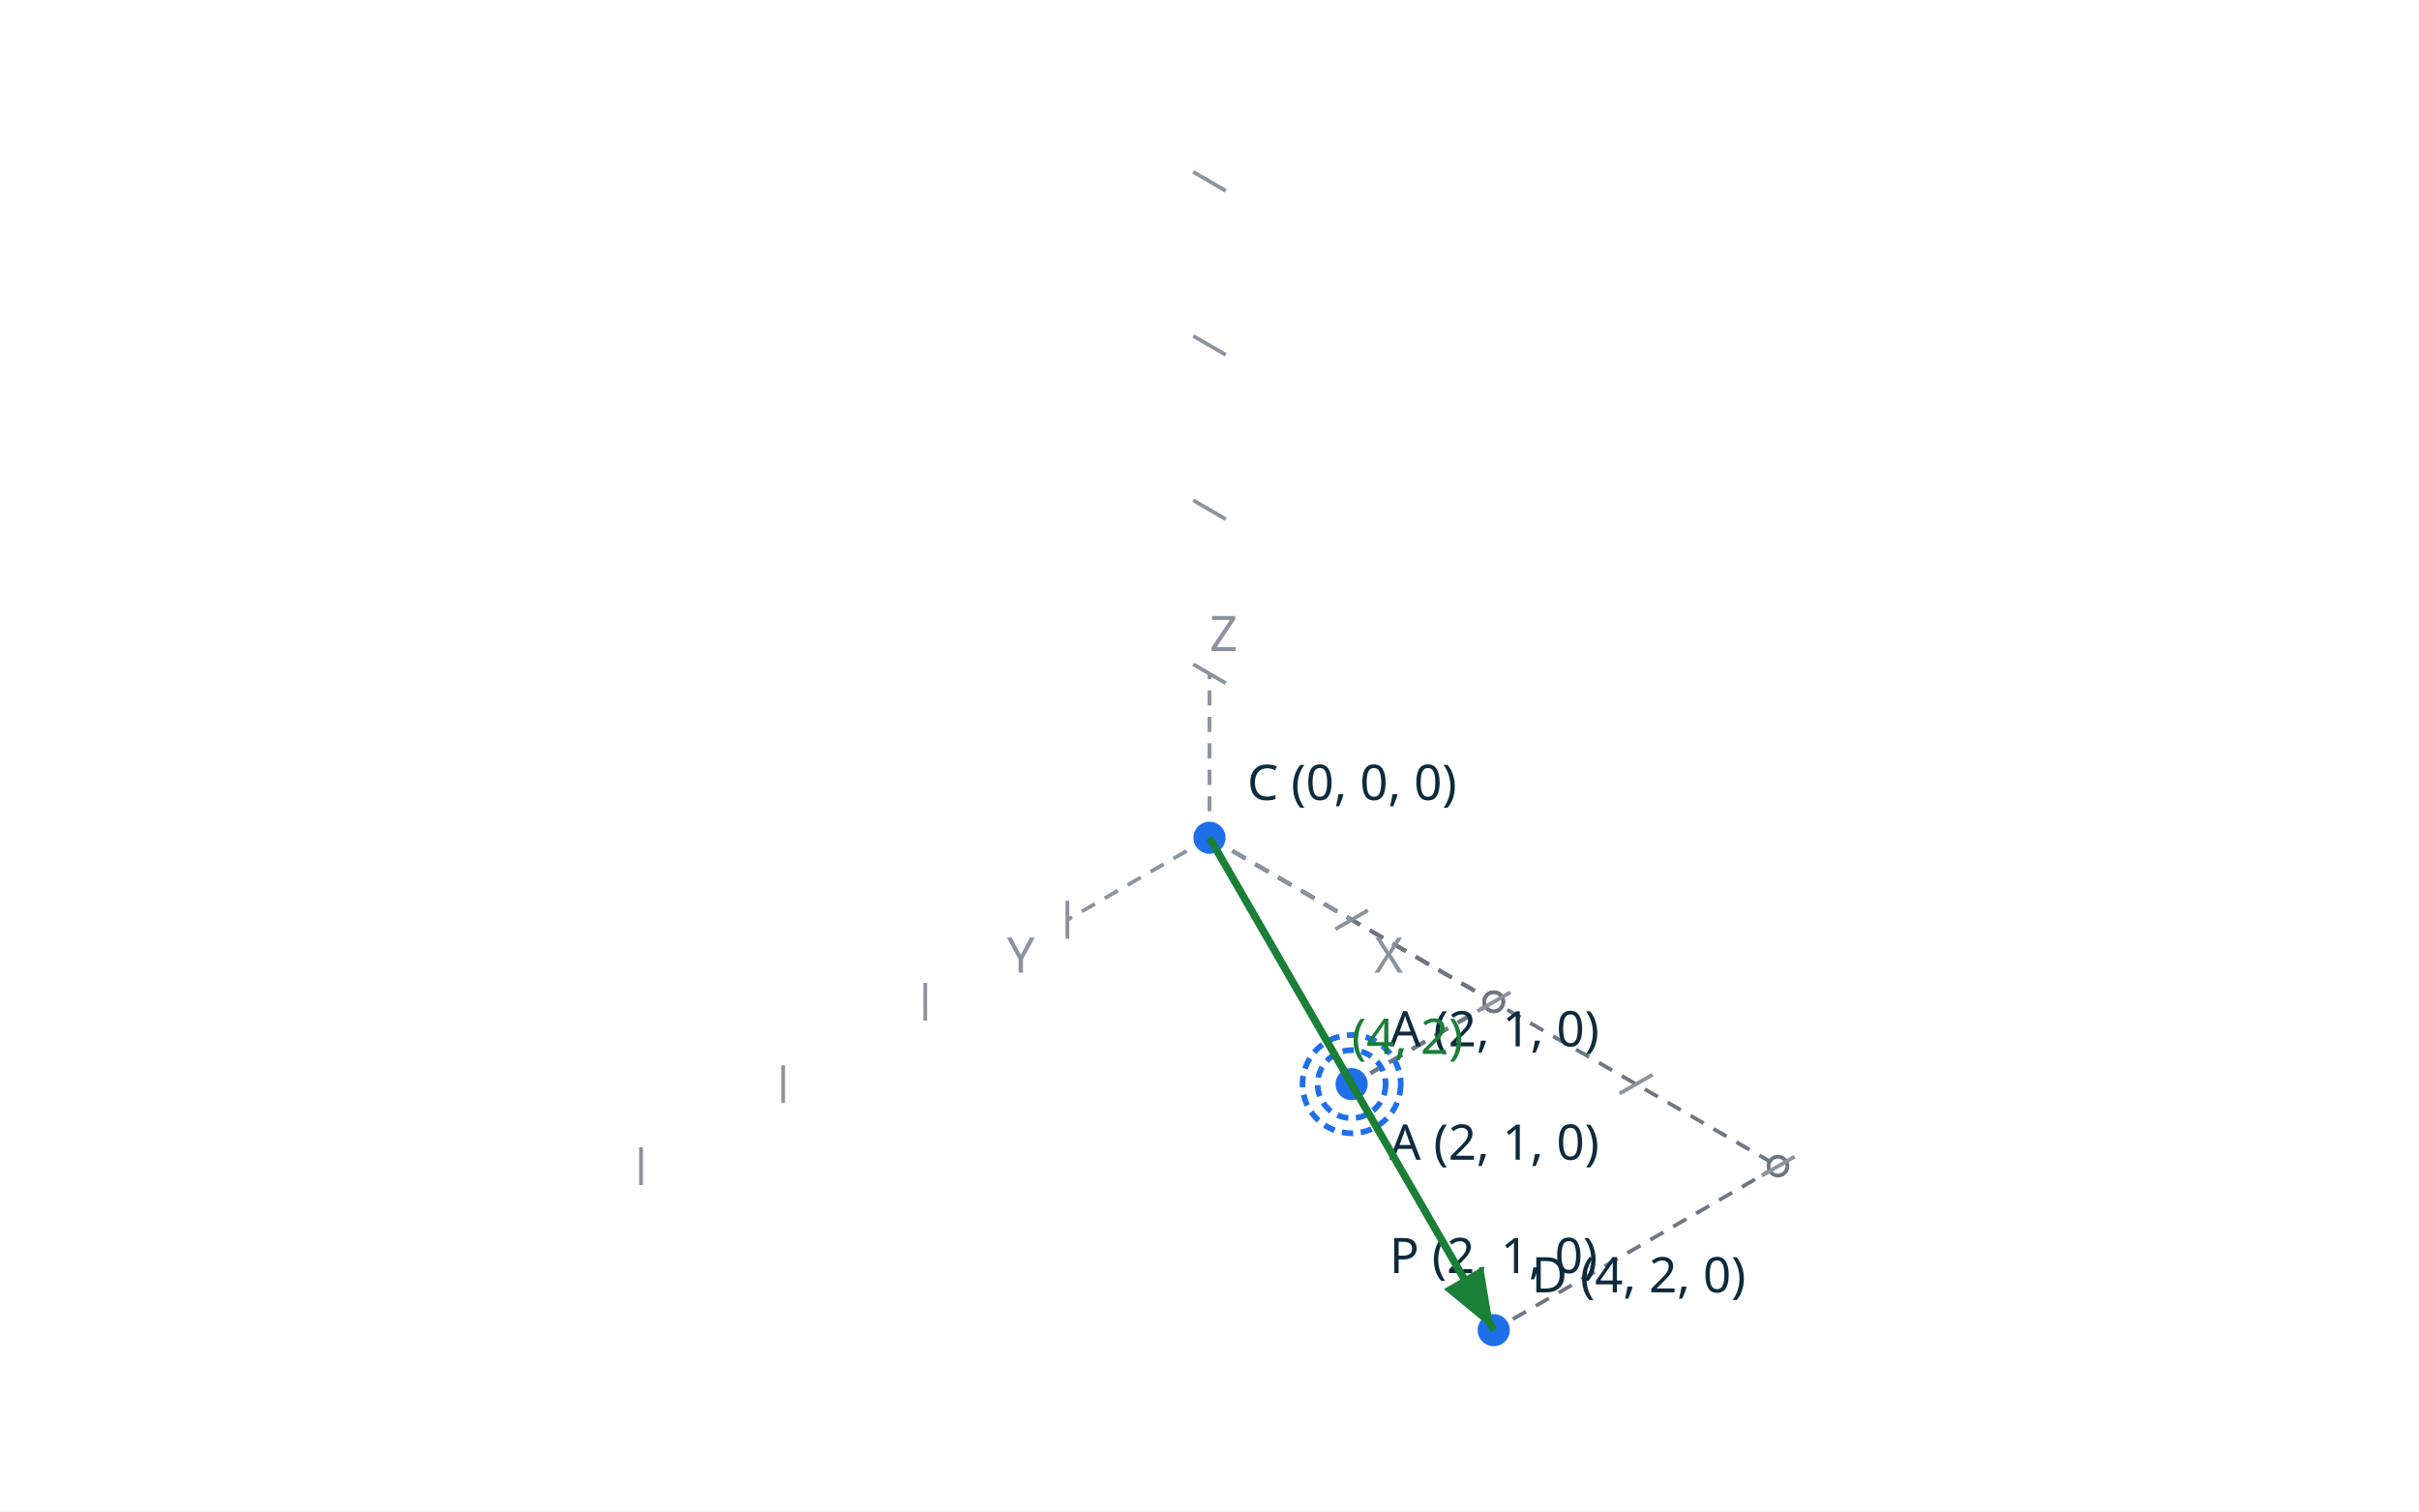
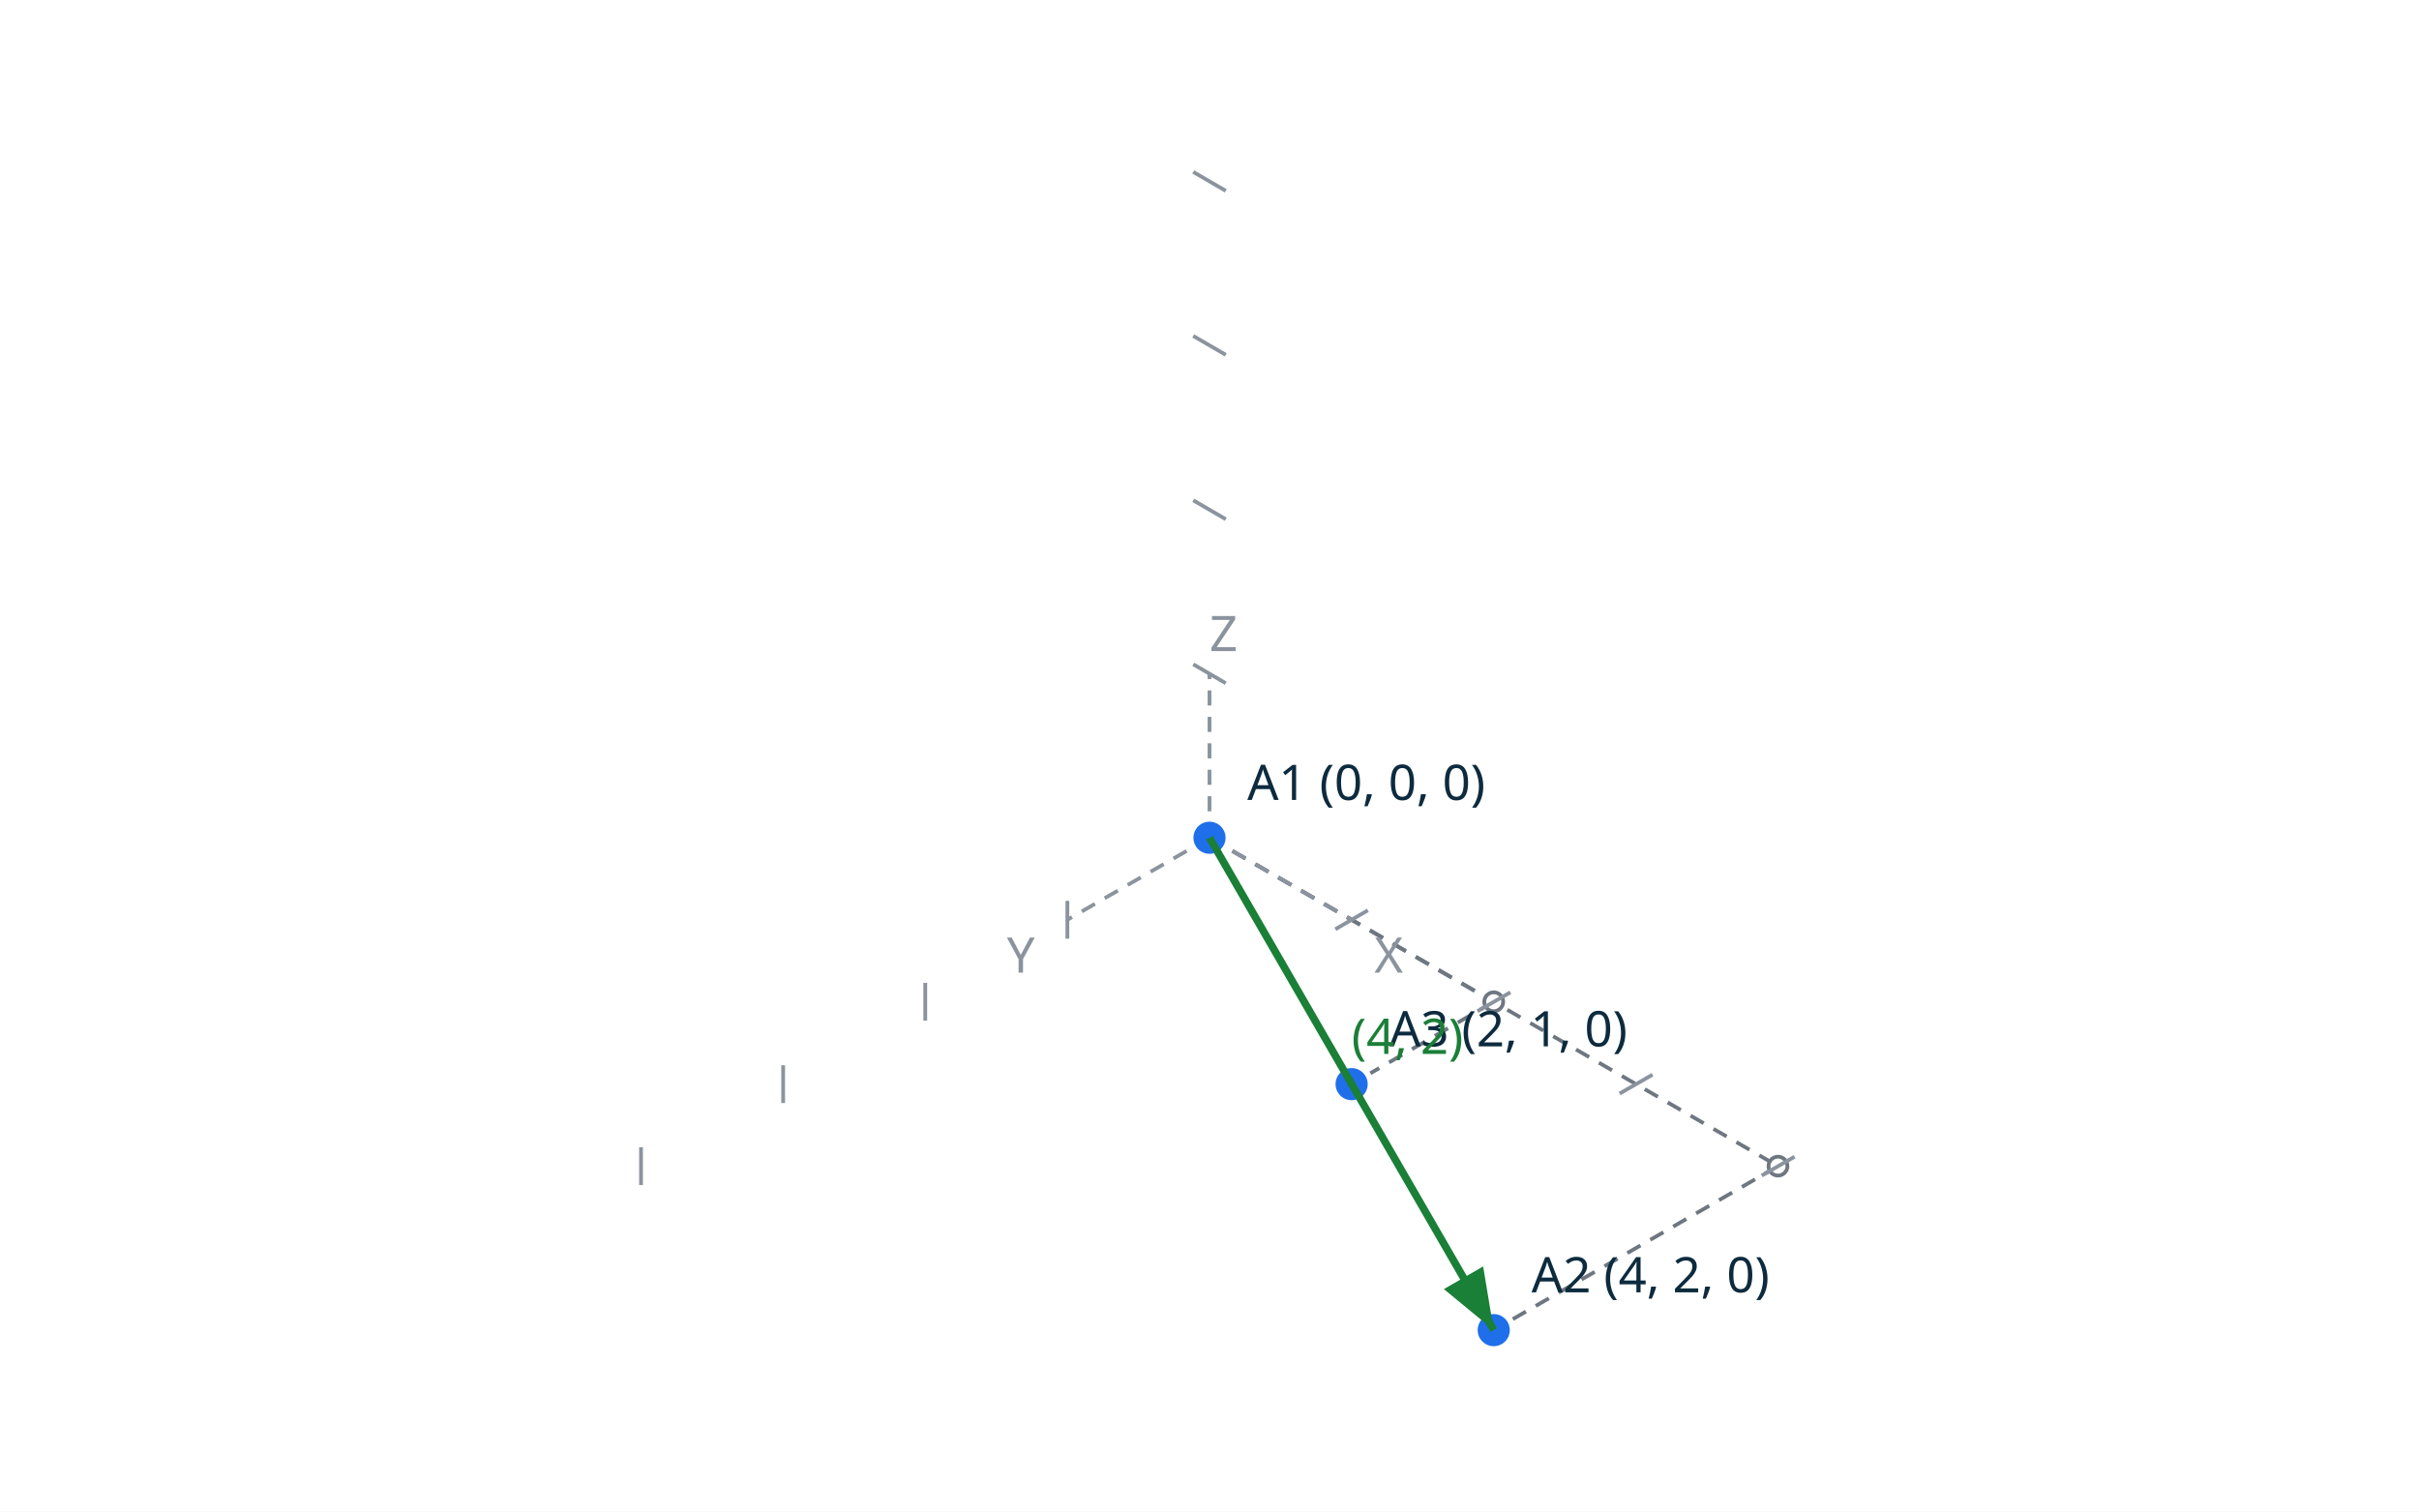
<svg xmlns="http://www.w3.org/2000/svg" viewBox="0 0 640 400" width="640" height="400">
  <rect width="640" height="400" fill="#ffffff" />
-   <line x1="320.0" y1="221.7" x2="395.2" y2="265.1" stroke="#6e7781" stroke-width="1.0" stroke-dasharray="4 3" />
-   <line x1="395.2" y1="265.1" x2="357.6" y2="286.9" stroke="#6e7781" stroke-width="1.0" stroke-dasharray="4 3" />
-   <circle cx="395.2" cy="265.1" r="2.5" fill="#ffffff" stroke="#6e7781" stroke-width="1.0" />
-   <circle cx="357.6" cy="286.9" r="2.5" fill="#ffffff" stroke="#6e7781" stroke-width="1.0" />
-   <line x1="320.0" y1="221.7" x2="395.2" y2="265.1" stroke="#6e7781" stroke-width="1.0" stroke-dasharray="4 3" />
-   <line x1="395.2" y1="265.1" x2="357.6" y2="286.9" stroke="#6e7781" stroke-width="1.0" stroke-dasharray="4 3" />
-   <circle cx="395.2" cy="265.1" r="2.5" fill="#ffffff" stroke="#6e7781" stroke-width="1.0" />
-   <circle cx="357.6" cy="286.9" r="2.5" fill="#ffffff" stroke="#6e7781" stroke-width="1.0" />
  <circle cx="320.0" cy="221.7" r="2.5" fill="#ffffff" stroke="#6e7781" stroke-width="1.0" />
  <circle cx="320.0" cy="221.7" r="2.5" fill="#ffffff" stroke="#6e7781" stroke-width="1.0" />
  <line x1="320.0" y1="221.7" x2="470.4" y2="308.6" stroke="#6e7781" stroke-width="1.0" stroke-dasharray="4 3" />
  <line x1="470.4" y1="308.6" x2="395.2" y2="352.0" stroke="#6e7781" stroke-width="1.0" stroke-dasharray="4 3" />
  <circle cx="470.4" cy="308.6" r="2.5" fill="#ffffff" stroke="#6e7781" stroke-width="1.0" />
  <circle cx="395.2" cy="352.0" r="2.5" fill="#ffffff" stroke="#6e7781" stroke-width="1.0" />
  <line x1="320.0" y1="221.7" x2="395.2" y2="265.1" stroke="#6e7781" stroke-width="1.0" stroke-dasharray="4 3" />
  <line x1="395.2" y1="265.1" x2="357.6" y2="286.9" stroke="#6e7781" stroke-width="1.0" stroke-dasharray="4 3" />
  <circle cx="395.2" cy="265.1" r="2.5" fill="#ffffff" stroke="#6e7781" stroke-width="1.0" />
  <circle cx="357.6" cy="286.9" r="2.5" fill="#ffffff" stroke="#6e7781" stroke-width="1.0" />
  <line x1="320.0" y1="221.7" x2="357.6" y2="243.4" stroke="#8b949e" stroke-width="1.0" stroke-dasharray="4 3" />
  <text x="363.6" y="257.4" fill="#8b949e" font-family="sans-serif" font-size="13">X</text>
  <line x1="320.0" y1="221.7" x2="282.4" y2="243.4" stroke="#8b949e" stroke-width="1.0" stroke-dasharray="4 3" />
  <text x="266.4" y="257.4" fill="#8b949e" font-family="sans-serif" font-size="13">Y</text>
  <line x1="320.0" y1="221.7" x2="320.0" y2="178.3" stroke="#8b949e" stroke-width="1.0" stroke-dasharray="4 3" />
  <text x="320.0" y="172.3" fill="#8b949e" font-family="sans-serif" font-size="13">Z</text>
  <circle cx="320.0" cy="221.7" r="2.5" fill="#8b949e" />
  <line x1="361.9" y1="240.9" x2="353.3" y2="245.9" stroke="#8b949e" stroke-width="1.0" />
  <line x1="399.6" y1="262.6" x2="390.9" y2="267.6" stroke="#8b949e" stroke-width="1.0" />
  <line x1="437.2" y1="284.4" x2="428.5" y2="289.4" stroke="#8b949e" stroke-width="1.0" />
  <line x1="474.8" y1="306.1" x2="466.1" y2="311.1" stroke="#8b949e" stroke-width="1.0" />
  <line x1="282.4" y1="248.4" x2="282.4" y2="238.4" stroke="#8b949e" stroke-width="1.0" />
  <line x1="244.8" y1="270.1" x2="244.8" y2="260.1" stroke="#8b949e" stroke-width="1.0" />
  <line x1="207.2" y1="291.9" x2="207.2" y2="281.9" stroke="#8b949e" stroke-width="1.0" />
  <line x1="169.6" y1="313.6" x2="169.6" y2="303.6" stroke="#8b949e" stroke-width="1.0" />
  <line x1="315.7" y1="175.8" x2="324.3" y2="180.8" stroke="#8b949e" stroke-width="1.0" />
  <line x1="315.7" y1="132.4" x2="324.3" y2="137.4" stroke="#8b949e" stroke-width="1.0" />
  <line x1="315.7" y1="88.9" x2="324.3" y2="93.9" stroke="#8b949e" stroke-width="1.0" />
  <line x1="315.7" y1="45.5" x2="324.3" y2="50.5" stroke="#8b949e" stroke-width="1.0" />
+   <circle cx="320.0" cy="221.7" r="5.0" fill="#1f6feb" stroke="#ffffff" stroke-width="1.5" />
+   <text x="330.0" y="211.7" fill="#0d2b3e" font-family="sans-serif" font-size="13">A1 (0, 0, 0)</text>
+   <circle cx="395.2" cy="352.0" r="5.0" fill="#1f6feb" stroke="#ffffff" stroke-width="1.5" />
+   <text x="405.2" y="342.0" fill="#0d2b3e" font-family="sans-serif" font-size="13">A2 (4, 2, 0)</text>
  <circle cx="357.6" cy="286.9" r="5.0" fill="#1f6feb" stroke="#ffffff" stroke-width="1.5" />
-   <text x="367.6" y="276.9" fill="#0d2b3e" font-family="sans-serif" font-size="13">A (2, 1, 0)</text>
-   <circle cx="357.6" cy="286.9" r="9.0" fill="none" stroke="#1f6feb" stroke-width="1.5" stroke-dasharray="3 2" />
-   <text x="367.6" y="306.9" fill="#0d2b3e" font-family="sans-serif" font-size="13">A (2, 1, 0)</text>
-   <circle cx="320.0" cy="221.7" r="5.0" fill="#1f6feb" stroke="#ffffff" stroke-width="1.5" />
-   <text x="330.0" y="211.7" fill="#0d2b3e" font-family="sans-serif" font-size="13">C (0, 0, 0)</text>
-   <circle cx="395.2" cy="352.0" r="5.0" fill="#1f6feb" stroke="#ffffff" stroke-width="1.5" />
-   <text x="405.2" y="342.0" fill="#0d2b3e" font-family="sans-serif" font-size="13">D (4, 2, 0)</text>
-   <circle cx="357.6" cy="286.9" r="13.0" fill="none" stroke="#1f6feb" stroke-width="1.5" stroke-dasharray="3 2" />
-   <text x="367.6" y="336.9" fill="#0d2b3e" font-family="sans-serif" font-size="13">P (2, 1, 0)</text>
+   <text x="367.6" y="276.9" fill="#0d2b3e" font-family="sans-serif" font-size="13">A3 (2, 1, 0)</text>
  <defs>
    <marker id="arrow" markerWidth="10" markerHeight="10" refX="8" refY="3" orient="auto">
      <path d="M0,0 L8,3 L0,6 z" fill="#1a7f37" />
    </marker>
+     <marker id="arrow1" markerWidth="10" markerHeight="10" refX="8" refY="3" orient="auto">
+       <path d="M0,0 L8,3 L0,6 z" fill="#1a7f37" />
+     </marker>
  </defs>
-   <line x1="320.0" y1="221.7" x2="395.2" y2="352.0" stroke="#1a7f37" stroke-width="2.0" marker-end="url(#arrow)" />
+   <line x1="320.0" y1="221.7" x2="395.2" y2="352.0" stroke="#1a7f37" stroke-width="2.0" marker-end="url(#arrow1)" />
  <text x="357.6" y="278.9" fill="#1a7f37" font-family="sans-serif" font-size="13">(4, 2)</text>
</svg>
